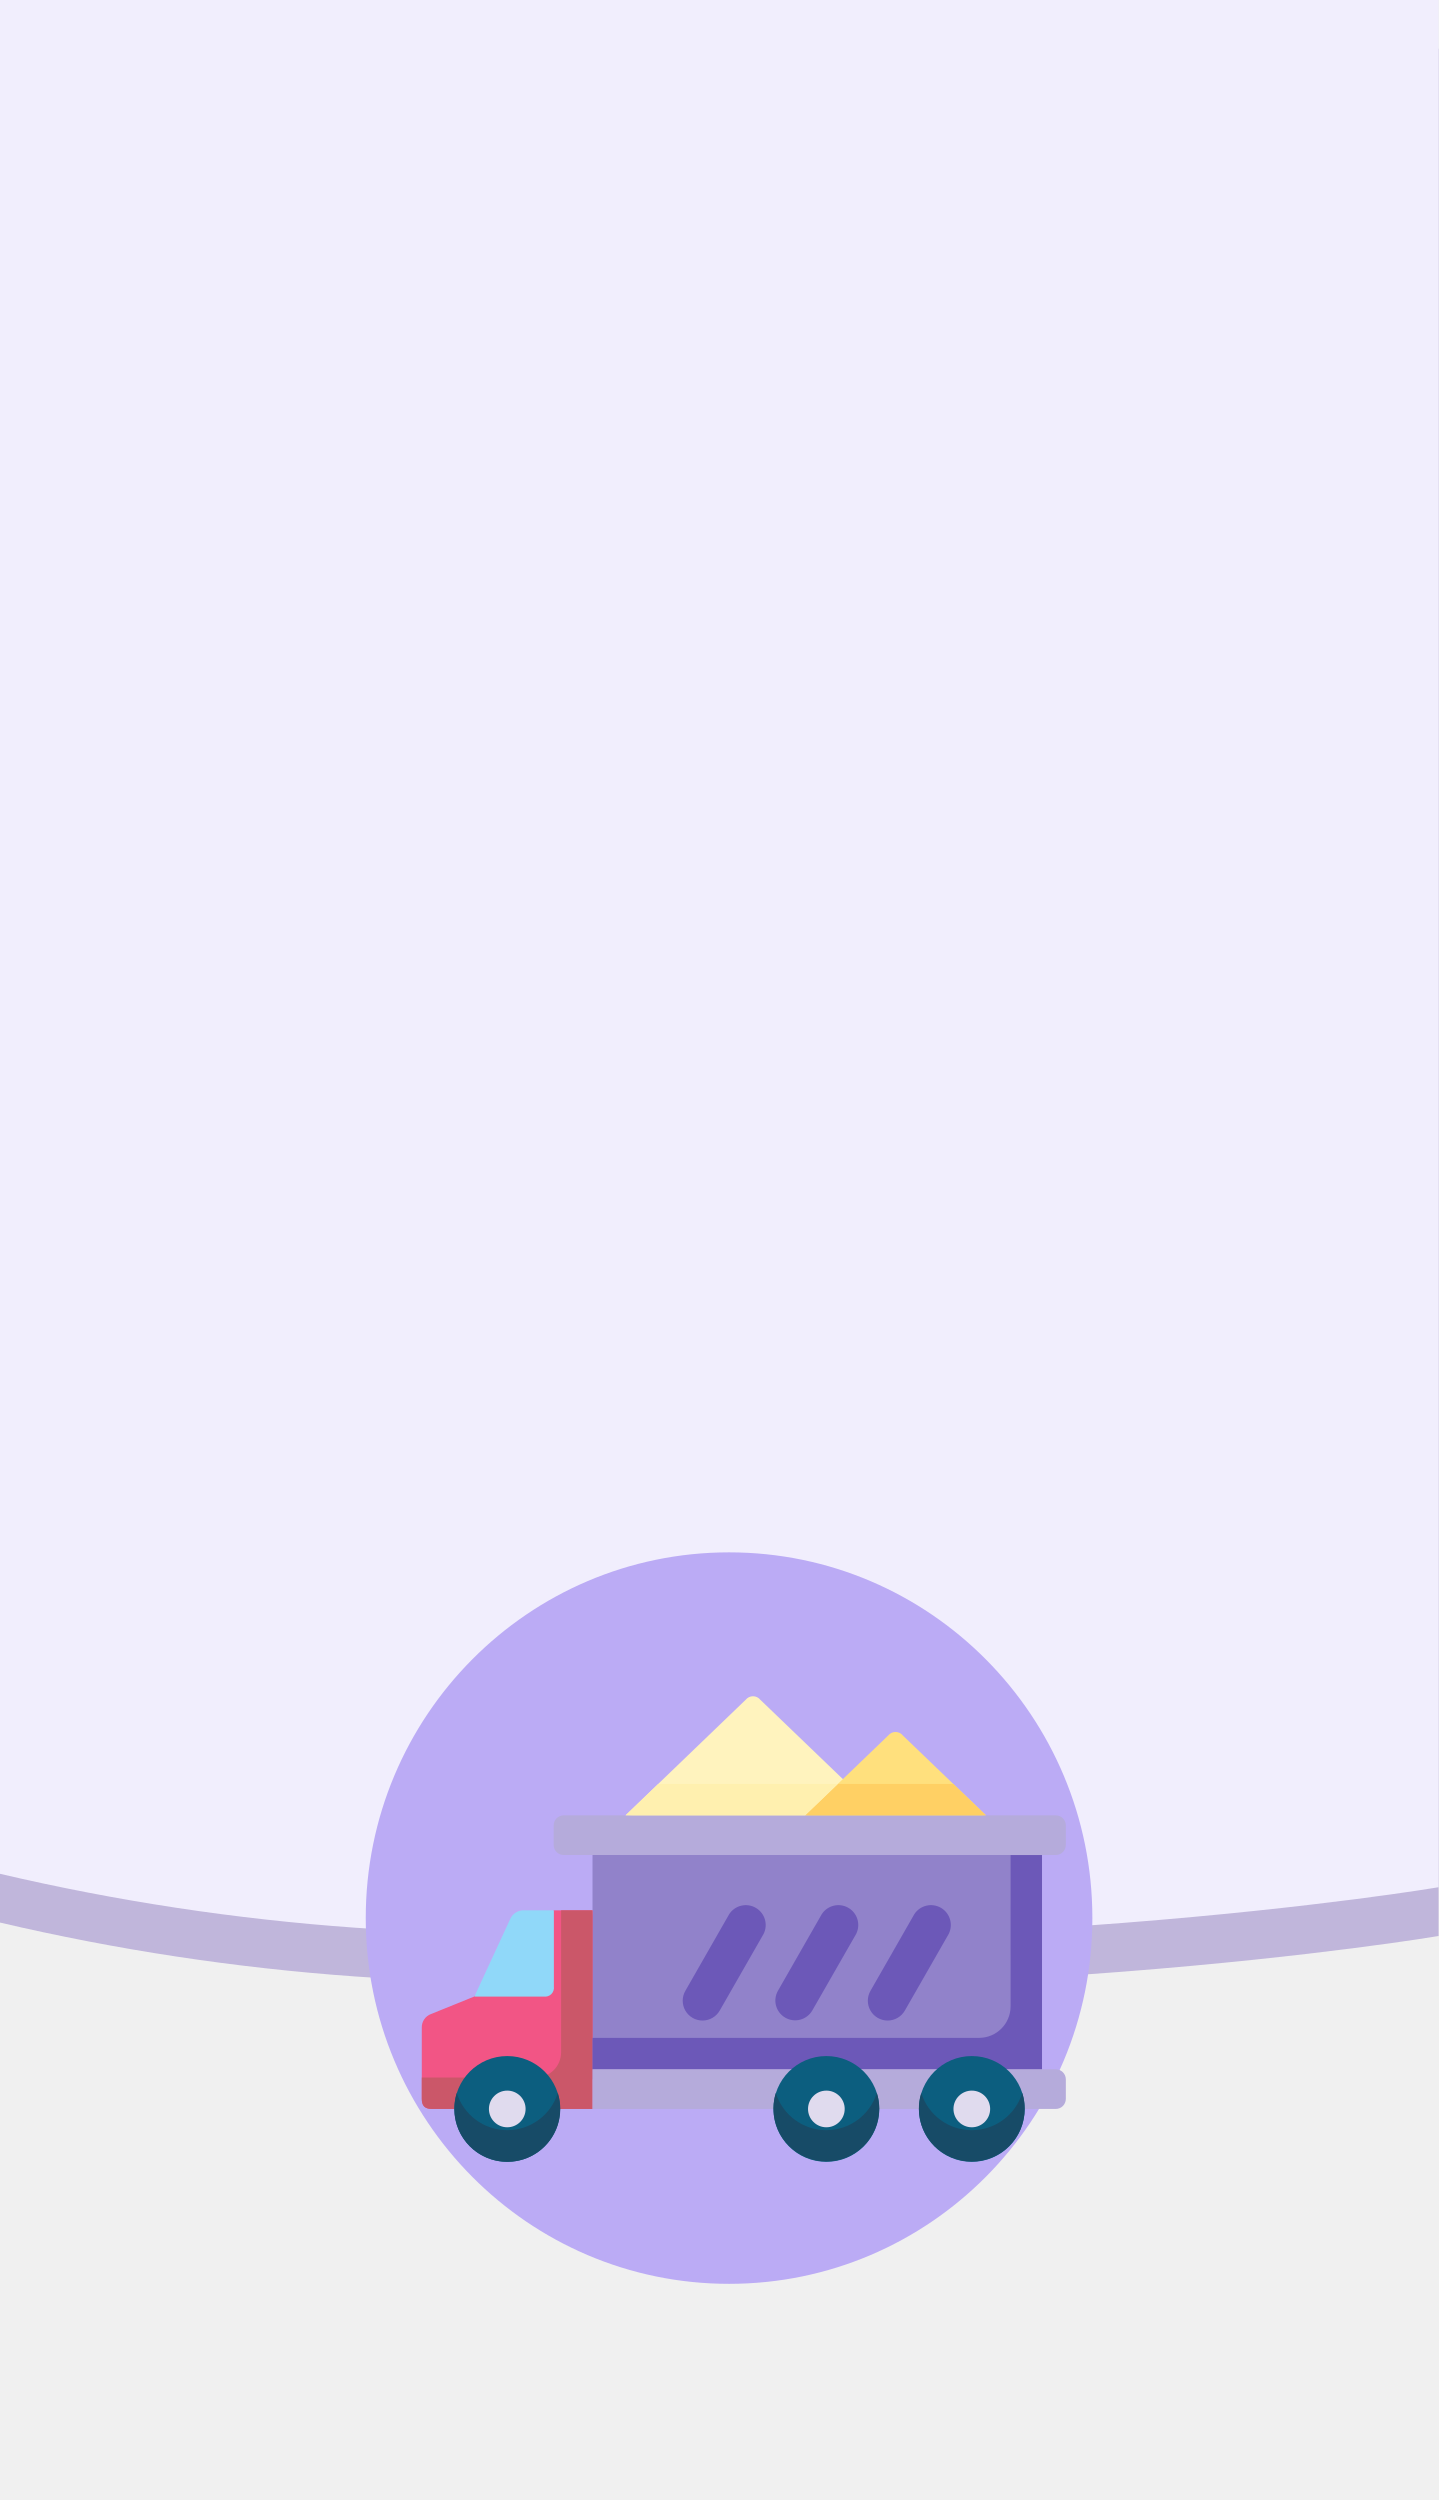
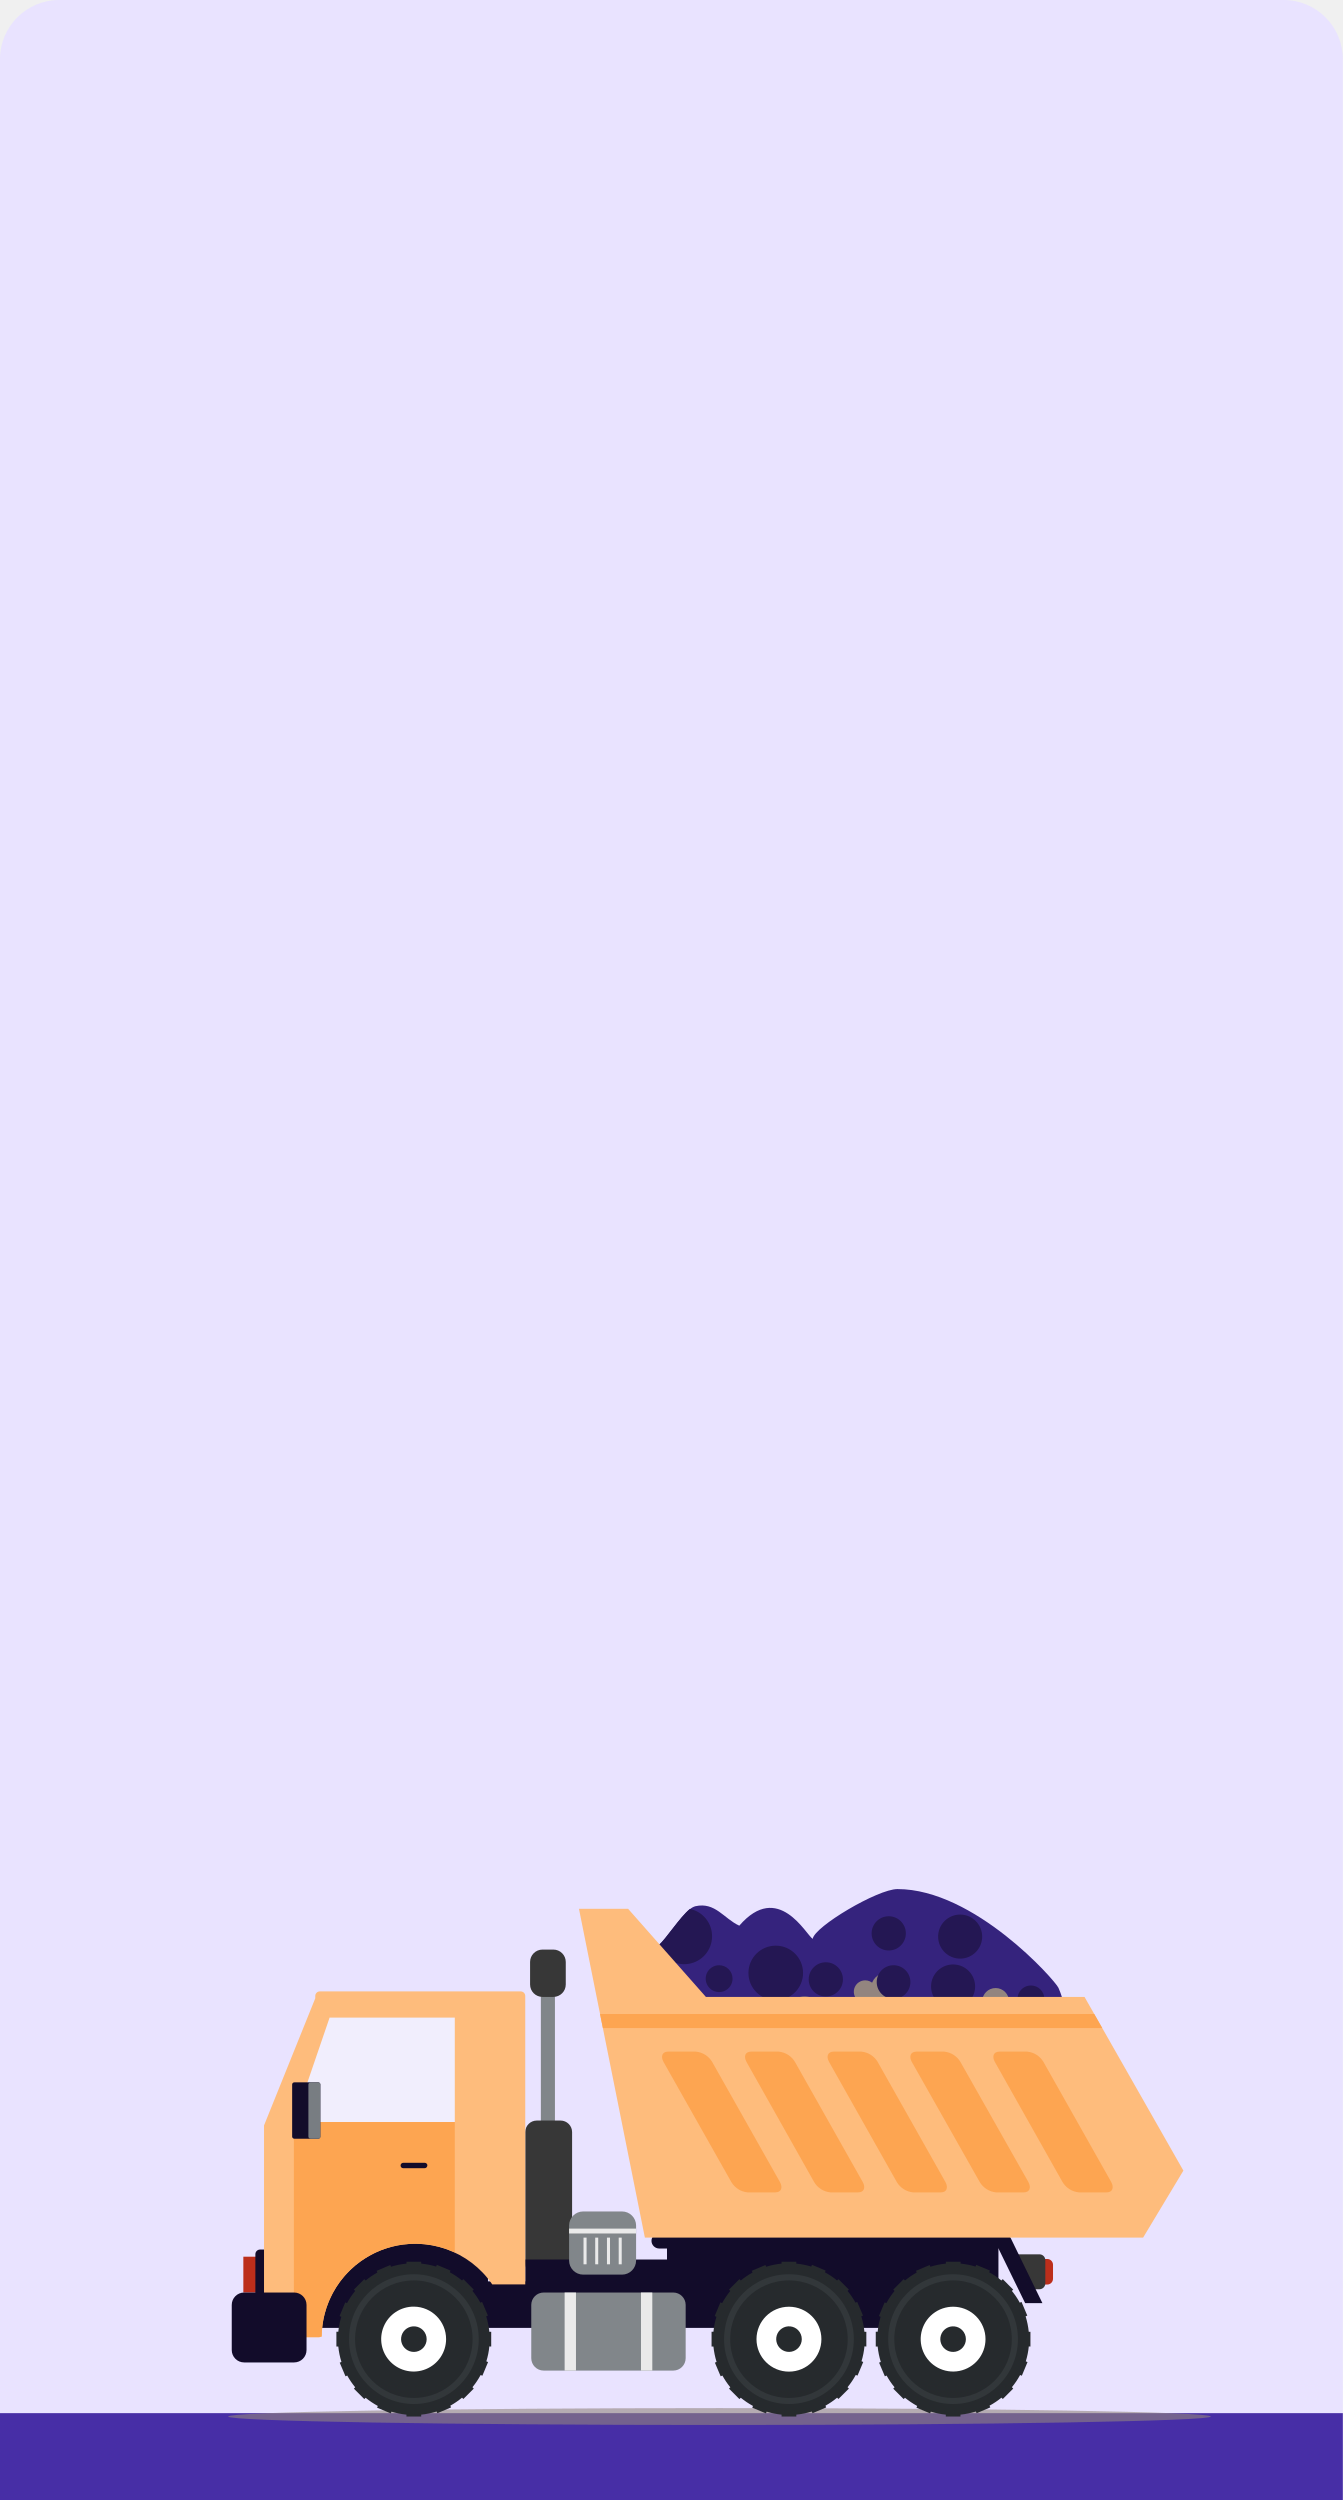
- <svg xmlns="http://www.w3.org/2000/svg" width="295" height="512.649" viewBox="0 0 295 512.649">
-   <g id="Grupo_54990" data-name="Grupo 54990" transform="translate(-495 -5066.676)">
-     <g id="Grupo_54323" data-name="Grupo 54323" transform="translate(-490.317 5031.965)">
-       <rect id="Rectángulo_5206" data-name="Rectángulo 5206" width="295" height="512.649" transform="translate(985.318 34.711)" fill="none" />
-       <g id="Grupo_54222" data-name="Grupo 54222">
-         <path id="Trazado_101975" data-name="Trazado 101975" d="M985.318,44.711V428.952a463.853,463.853,0,0,0,72.845,11.054c123.357,8.465,222.155-8.3,222.155-8.3v-387Z" fill="#c0b6db" />
-         <path id="Trazado_101976" data-name="Trazado 101976" d="M985.318,34.711V418.952a463.853,463.853,0,0,0,72.845,11.054c123.357,8.465,222.155-8.3,222.155-8.3v-387Z" fill="#f1eefd" />
+ <svg xmlns="http://www.w3.org/2000/svg" width="295" height="549.21" viewBox="0 0 295 549.21">
+   <g id="Grupo_56924" data-name="Grupo 56924" transform="translate(-495 -5229.495)">
+     <rect id="Rectángulo_6736" data-name="Rectángulo 6736" width="295" height="549" rx="13" transform="translate(495 5229.495)" fill="#e9e3ff" />
+     <g id="CF1_tarejta_5_copia" data-name="CF1_tarejta 5 copia" transform="translate(495 5187.225)">
+       <g id="Layer_1" data-name="Layer 1">
+         <rect id="Rectángulo_6717" data-name="Rectángulo 6717" width="295" height="19.08" transform="translate(0 572.4)" fill="#472ea6" />
+         <g id="Grupo_56398" data-name="Grupo 56398">
+           <path id="Trazado_115900" data-name="Trazado 115900" d="M266,573.14c0,1-48.32,1.86-107.94,1.86s-107.93-.83-107.93-1.86,48.32-1.85,107.93-1.85S266,572.12,266,573.14Z" fill="#93857f" opacity="0.6" />
+           <g id="Grupo_56397" data-name="Grupo 56397">
+             <g id="Grupo_56393" data-name="Grupo 56393">
+               <g id="Grupo_56382" data-name="Grupo 56382">
+                 <rect id="Rectángulo_6718" data-name="Rectángulo 6718" width="4.54" height="7.87" transform="translate(53.46 538.03)" fill="#bc2e1b" />
+                 <rect id="Rectángulo_6719" data-name="Rectángulo 6719" width="5.23" height="10.74" rx="1.03" transform="translate(56.1 536.46)" fill="#120c2a" />
+               </g>
+               <g id="Grupo_56383" data-name="Grupo 56383">
+                 <rect id="Rectángulo_6720" data-name="Rectángulo 6720" width="3.38" height="5.62" rx="1.28" transform="translate(227.95 538.53)" fill="#bc2e1b" />
+                 <path id="Trazado_115901" data-name="Trazado 115901" d="M224.23,545.18h4.13a1.29,1.29,0,0,0,1.28-1.29v-5.1a1.28,1.28,0,0,0-1.28-1.28h-6.6Z" fill="#373737" />
+               </g>
+               <rect id="Rectángulo_6721" data-name="Rectángulo 6721" width="3.09" height="38.21" transform="translate(118.82 474.66)" fill="#81868a" />
+               <rect id="Rectángulo_6722" data-name="Rectángulo 6722" width="10.29" height="33.95" rx="2.54" transform="translate(115.39 508.12)" fill="#373737" />
+               <path id="Trazado_115902" data-name="Trazado 115902" d="M219.34,543.83V533.27H146.53v5.38H115.39v5.18Z" fill="#120c2a" />
+               <path id="Trazado_115903" data-name="Trazado 115903" d="M107.2,543.45V526.83H62.26v26.84H213.9V543.45Z" fill="#120c2a" />
+               <path id="Trazado_115904" data-name="Trazado 115904" d="M115.39,480.75a1,1,0,0,0-1-1H70.26a1,1,0,0,0-1,1v.42a.28.28,0,0,0,0,.09h0L58,509.2v46.52H70.13l.54-.16a20.53,20.53,0,0,1,37.47-11.44h7.25V481.26h0Z" fill="#febc7c" />
+               <path id="Trazado_115905" data-name="Trazado 115905" d="M99.91,508.44v28.68a20.55,20.55,0,0,0-29.24,18.44l-.54.16H64.56V508.44Z" fill="#fda551" />
+               <g id="Grupo_56385" data-name="Grupo 56385">
+                 <path id="Trazado_115906" data-name="Trazado 115906" d="M233.25,489.37l-.12.15c-.81,1-2.58,1.42-4.27,1.73-1,.18-1.91.31-2.63.48a101.481,101.481,0,0,1-14,1.87h0c-1.68.15-3.35.29-5,.45h0l-1.57.16c-3.49.38-7,.71-10.56,1q-3.65.29-7.3.5c-1.42.09-2.83.16-4.25.23l-5,.21-1.68.05-2.39.06c-2,.05-4,.07-5.95.09-3,0-6,0-9-.18-1.74-.09-3.48-.2-5.24-.35l-1.33-.12c-1.38-.13-3.27.12-4.55-.4l-10.43-19a14,14,0,0,1,4.07-4.7c.7-.55,1.45-1.07,2.23-1.6a2.424,2.424,0,0,0,.28-.22.27.27,0,0,0,.08-.07h0c1.76-1.55,4.68-6.2,6.9-8a3.22,3.22,0,0,1,1.21-.67c4.38-1,6.29,2.74,9.66,4.27,8.56-9.89,14.66,2,16.13,2.9.34-2.68,14.28-10.94,18.61-10.94,16.94,0,34.65,20.07,35.38,21.7C233.64,481.51,235.2,486.74,233.25,489.37Z" fill="#35237d" />
+                 <g id="Grupo_56384" data-name="Grupo 56384">
+                   <path id="Trazado_115907" data-name="Trazado 115907" d="M146.37,471.83a2.22,2.22,0,0,1-.06.51,2.17,2.17,0,0,1-4.28-.51,1.929,1.929,0,0,1,0-.24,2.17,2.17,0,0,1,2.16-1.93h.43a2.18,2.18,0,0,1,1.75,2.17Z" fill="#93857f" />
+                   <path id="Trazado_115908" data-name="Trazado 115908" d="M156.43,467.72a6.12,6.12,0,0,1-11.88,2v-.09h.11c1.76-1.55,4.68-6.2,6.9-8a6.12,6.12,0,0,1,4.87,6.09Z" fill="#241753" />
+                   <path id="Trazado_115909" data-name="Trazado 115909" d="M160.93,476.94A2.95,2.95,0,1,1,158,474,2.95,2.95,0,0,1,160.93,476.94Z" fill="#241753" />
+                   <path id="Trazado_115910" data-name="Trazado 115910" d="M156.43,484.91a5,5,0,1,1-5-5A5,5,0,0,1,156.43,484.91Z" fill="#93857f" />
+                   <path id="Trazado_115911" data-name="Trazado 115911" d="M163.1,490.76a5.85,5.85,0,1,1-5.85-5.85,5.85,5.85,0,0,1,5.85,5.85Z" fill="#93857f" />
+                   <circle id="Elipse_4514" data-name="Elipse 4514" cx="3.1" cy="3.1" r="3.1" transform="translate(165.548 490.278) rotate(-5.65)" fill="#93857f" />
+                   <path id="Trazado_115912" data-name="Trazado 115912" d="M179.52,493.86a3.1,3.1,0,1,1-3.1-3.1,3.1,3.1,0,0,1,3.1,3.1Z" fill="#93857f" />
+                   <path id="Trazado_115913" data-name="Trazado 115913" d="M183.86,494.48a3.651,3.651,0,0,1-.3,1.451,3.72,3.72,0,0,1-1,1.389,4.38,4.38,0,0,0-4.22.41,3.74,3.74,0,0,1-1-.89,3.492,3.492,0,0,1-.43-.65,3.64,3.64,0,0,1-.42-1.71,3.7,3.7,0,0,1,1.77-3.16h0a3.679,3.679,0,0,1,1.95-.56,3.73,3.73,0,0,1,3.65,3.72Z" fill="#93857f" />
+                   <path id="Trazado_115914" data-name="Trazado 115914" d="M195.2,494.39a3.589,3.589,0,0,1-.09.81q-3.65.29-7.3.5a3.81,3.81,0,1,1,7.39-1.31Z" fill="#93857f" />
+                   <path id="Trazado_115915" data-name="Trazado 115915" d="M176.42,475.7a6,6,0,1,1-6-6,6,6,0,0,1,6,6Z" fill="#241753" />
+                   <path id="Trazado_115916" data-name="Trazado 115916" d="M185.18,477.11a3.76,3.76,0,1,1-3.76-3.76A3.76,3.76,0,0,1,185.18,477.11Z" fill="#241753" />
+                   <path id="Trazado_115917" data-name="Trazado 115917" d="M199,467a3.76,3.76,0,1,1-3.76-3.76A3.76,3.76,0,0,1,199,467Z" fill="#241753" />
+                   <path id="Trazado_115918" data-name="Trazado 115918" d="M198,479a3.31,3.31,0,1,1-3.31-3.31A3.31,3.31,0,0,1,198,479Z" fill="#93857f" />
+                   <path id="Trazado_115919" data-name="Trazado 115919" d="M181.42,485.54a4.67,4.67,0,1,1-4.67-4.67,4.67,4.67,0,0,1,4.67,4.67Z" fill="#93857f" />
+                   <path id="Trazado_115920" data-name="Trazado 115920" d="M192.57,479.81a2.5,2.5,0,1,1-2.5-2.49,2.5,2.5,0,0,1,2.5,2.49Z" fill="#93857f" />
+                   <path id="Trazado_115921" data-name="Trazado 115921" d="M200,477.69a3.7,3.7,0,1,1-3.7-3.69,3.7,3.7,0,0,1,3.7,3.69Z" fill="#241753" />
+                   <path id="Trazado_115922" data-name="Trazado 115922" d="M214.22,478.68a4.84,4.84,0,1,1-1.414-3.429,4.85,4.85,0,0,1,1.414,3.429Z" fill="#241753" />
+                   <path id="Trazado_115923" data-name="Trazado 115923" d="M215.77,467.72a4.84,4.84,0,1,1-1.414-3.429,4.85,4.85,0,0,1,1.414,3.429Z" fill="#241753" />
+                   <circle id="Elipse_4515" data-name="Elipse 4515" cx="2.95" cy="2.95" r="2.95" transform="translate(215.77 479.01)" fill="#93857f" />
+                   <path id="Trazado_115924" data-name="Trazado 115924" d="M203.14,486.54a4.22,4.22,0,1,1-1.232-2.99,4.23,4.23,0,0,1,1.232,2.99Z" fill="#93857f" />
+                   <path id="Trazado_115925" data-name="Trazado 115925" d="M214.22,489.7a4.85,4.85,0,1,1-4.84-4.84,4.85,4.85,0,0,1,4.84,4.84Z" fill="#93857f" />
+                   <path id="Trazado_115926" data-name="Trazado 115926" d="M223.54,489a2.4,2.4,0,1,1-.7-1.707,2.41,2.41,0,0,1,.7,1.707Z" fill="#93857f" />
+                   <path id="Trazado_115927" data-name="Trazado 115927" d="M233.25,489.37l-.12.15c-.81,1-2.58,1.42-4.27,1.73a2.95,2.95,0,0,1,4.39-1.88Z" fill="#93857f" />
+                   <path id="Trazado_115928" data-name="Trazado 115928" d="M229.43,481.39a2.95,2.95,0,1,1-2.94-2.94,2.95,2.95,0,0,1,2.94,2.94Z" fill="#241753" />
+                 </g>
+               </g>
+               <path id="Trazado_115929" data-name="Trazado 115929" d="M93.87,518a.59.59,0,0,1-.6.59H88.56A.58.58,0,0,1,88,518h0a.59.59,0,0,1,.59-.6H93.3a.6.6,0,0,1,.6.6Z" fill="#120c2a" />
+               <path id="Trazado_115930" data-name="Trazado 115930" d="M99.91,485.5H72.41l-7.85,22.94H99.91Z" fill="#f1eefd" />
+               <rect id="Rectángulo_6723" data-name="Rectángulo 6723" width="7.84" height="10.4" rx="2.73" transform="translate(116.45 470.56)" fill="#373737" />
+               <g id="Grupo_56388" data-name="Grupo 56388">
+                 <rect id="Rectángulo_6724" data-name="Rectángulo 6724" width="16.43" height="15.36" rx="2.73" transform="translate(50.91 545.9)" fill="#120c2a" />
+                 <g id="Grupo_56387" data-name="Grupo 56387">
+                   <rect id="Rectángulo_6725" data-name="Rectángulo 6725" width="33.92" height="17.15" rx="2.73" transform="translate(116.71 545.9)" fill="#81868a" />
+                   <g id="Grupo_56386" data-name="Grupo 56386">
+                     <rect id="Rectángulo_6726" data-name="Rectángulo 6726" width="2.49" height="17.15" transform="translate(140.81 545.9)" fill="#eaeaea" />
+                     <rect id="Rectángulo_6727" data-name="Rectángulo 6727" width="2.49" height="17.15" transform="translate(124.04 545.9)" fill="#eaeaea" />
+                   </g>
+                 </g>
+               </g>
+               <path id="Trazado_115931" data-name="Trazado 115931" d="M143.12,534.56a1.7,1.7,0,0,1,1.66-1.7h76.73L229,548.23h-3.79l-5.86-12h-74.6a1.7,1.7,0,0,1-1.63-1.67Z" fill="#120c2a" />
+               <path id="Trazado_115932" data-name="Trazado 115932" d="M137.99,461.61l17.08,19.35h83.18l21.72,38.16-8.85,14.72H141.67l-14.48-72.23Z" fill="#febc7c" />
+               <g id="Grupo_56389" data-name="Grupo 56389">
+                 <path id="Trazado_115933" data-name="Trazado 115933" d="M233.41,521.61A4.7,4.7,0,0,0,237,523.9h6.11c1.26,0,1.7-1,1-2.29l-14.87-26.35a4.65,4.65,0,0,0-3.57-2.28h-6.11c-1.26,0-1.71,1-1,2.28Z" fill="#fda551" />
+                 <path id="Trazado_115934" data-name="Trazado 115934" d="M215.22,521.61a4.7,4.7,0,0,0,3.58,2.29h6.11c1.26,0,1.7-1,1-2.29L211,495.26a4.65,4.65,0,0,0-3.57-2.28h-6.11c-1.26,0-1.71,1-1,2.28Z" fill="#fda551" />
+                 <path id="Trazado_115935" data-name="Trazado 115935" d="M197,521.61a4.68,4.68,0,0,0,3.58,2.29h6.11c1.26,0,1.7-1,1-2.29l-14.87-26.35a4.65,4.65,0,0,0-3.57-2.28h-6.11c-1.27,0-1.71,1-1,2.28Z" fill="#fda551" />
+                 <path id="Trazado_115936" data-name="Trazado 115936" d="M178.84,521.61a4.67,4.67,0,0,0,3.57,2.29h6.11c1.27,0,1.71-1,1-2.29l-14.87-26.35a4.65,4.65,0,0,0-3.58-2.28H165c-1.26,0-1.7,1-1,2.28Z" fill="#fda551" />
+                 <path id="Trazado_115937" data-name="Trazado 115937" d="M160.65,521.61a4.67,4.67,0,0,0,3.57,2.29h6.11c1.27,0,1.71-1,1-2.29l-14.87-26.35a4.65,4.65,0,0,0-3.58-2.28h-6.11c-1.26,0-1.7,1-1,2.28Z" fill="#fda551" />
+               </g>
+               <path id="Trazado_115938" data-name="Trazado 115938" d="M242.14,487.8H132.44l-.62-3.08H240.39Z" fill="#fda551" />
+               <g id="Grupo_56391" data-name="Grupo 56391">
+                 <rect id="Rectángulo_6728" data-name="Rectángulo 6728" width="14.72" height="13.88" rx="3.1" transform="translate(125.02 528.09)" fill="#81868a" />
+                 <rect id="Rectángulo_6729" data-name="Rectángulo 6729" width="14.72" height="1.07" transform="translate(125.02 531.86)" fill="#eaeaea" />
+                 <g id="Grupo_56390" data-name="Grupo 56390">
+                   <rect id="Rectángulo_6730" data-name="Rectángulo 6730" width="0.66" height="5.86" transform="translate(135.92 533.84)" fill="#eaeaea" />
+                   <rect id="Rectángulo_6731" data-name="Rectángulo 6731" width="0.67" height="5.86" transform="translate(133.34 533.84)" fill="#eaeaea" />
+                   <rect id="Rectángulo_6732" data-name="Rectángulo 6732" width="0.66" height="5.86" transform="translate(130.76 533.84)" fill="#eaeaea" />
+                   <rect id="Rectángulo_6733" data-name="Rectángulo 6733" width="0.67" height="5.86" transform="translate(128.19 533.84)" fill="#eaeaea" />
+                 </g>
+               </g>
+               <g id="Grupo_56392" data-name="Grupo 56392">
+                 <path id="Trazado_115939" data-name="Trazado 115939" d="M70.37,500.2v11.44a.491.491,0,0,1,0,.12.48.48,0,0,1-.45.35H64.65a.47.47,0,0,1-.47-.47V500.2a.47.47,0,0,1,.47-.47h5.26a.48.48,0,0,1,.45.35A.49.49,0,0,1,70.37,500.2Z" fill="#120c2a" />
+                 <path id="Trazado_115940" data-name="Trazado 115940" d="M70.37,500.2v11.44a.491.491,0,0,1,0,.12.48.48,0,0,1-.45.35h-1.7a.47.47,0,0,1-.47-.47V500.2a.47.47,0,0,1,.47-.47h1.7a.48.48,0,0,1,.45.35A.49.49,0,0,1,70.37,500.2Z" fill="#787d82" />
+               </g>
+             </g>
+             <g id="Grupo_56394" data-name="Grupo 56394">
+               <path id="Trazado_115941" data-name="Trazado 115941" d="M107.91,557.77v-3.24h-.41a17.221,17.221,0,0,0-.69-3.4l.38-.16-1.28-3-.38.16a16.2,16.2,0,0,0-1.74-2.58l.29-.29-2.29-2.3-.29.3a15.781,15.781,0,0,0-2.69-1.8l.16-.38-3-1.26-.16.38a16.862,16.862,0,0,0-3.28-.65v-.42H89.3v.42a16.67,16.67,0,0,0-3.4.69l-.16-.38-3,1.27.16.38a16.719,16.719,0,0,0-2.58,1.75l-.29-.3-2.29,2.3.29.29a16.738,16.738,0,0,0-1.8,2.68l-.38-.16-1.25,3,.38.16a16.261,16.261,0,0,0-.66,3.29H73.9v3.24h.42a16.439,16.439,0,0,0,.69,3.39l-.38.16,1.27,3,.38-.17a17,17,0,0,0,1.75,2.58l-.29.3,2.29,2.29.29-.29a17.424,17.424,0,0,0,2.68,1.8l-.16.38,3,1.25.16-.38a17.131,17.131,0,0,0,3.29.66v.41h3.24v-.41a17.128,17.128,0,0,0,3.39-.69l.17.37,3-1.27-.16-.38A17.152,17.152,0,0,0,101.5,569l.29.29,2.29-2.29-.29-.3a17,17,0,0,0,1.8-2.68l.38.16,1.25-3-.38-.16a16.16,16.16,0,0,0,.66-3.28Z" fill="#262a2d" />
+               <path id="Trazado_115942" data-name="Trazado 115942" d="M100.29,556.15a9.37,9.37,0,1,1-9.37-9.37A9.37,9.37,0,0,1,100.29,556.15Z" fill="#262a2d" />
+               <path id="Trazado_115943" data-name="Trazado 115943" d="M90.92,570.39a14.25,14.25,0,1,1,14.25-14.24,14.25,14.25,0,0,1-14.25,14.24Zm0-27.15a12.91,12.91,0,1,0,12.9,12.91,12.91,12.91,0,0,0-12.9-12.91Z" fill="#32373a" />
+               <path id="Trazado_115944" data-name="Trazado 115944" d="M98,556.15A7.13,7.13,0,1,1,90.92,549,7.13,7.13,0,0,1,98,556.15Z" fill="#fff" />
+               <path id="Trazado_115945" data-name="Trazado 115945" d="M93.73,556.15a2.81,2.81,0,1,1-.819-1.993A2.81,2.81,0,0,1,93.73,556.15Z" fill="#262a2d" />
+             </g>
+             <g id="Grupo_56395" data-name="Grupo 56395">
+               <path id="Trazado_115946" data-name="Trazado 115946" d="M190.32,557.77v-3.24h-.42a16.531,16.531,0,0,0-.69-3.4l.38-.16-1.27-3-.38.16a16.252,16.252,0,0,0-1.75-2.58l.3-.29-2.3-2.3-.29.3a16.1,16.1,0,0,0-2.68-1.8l.16-.38-3-1.26-.16.38a17,17,0,0,0-3.29-.65v-.42H171.7v.42a16.439,16.439,0,0,0-3.39.69l-.16-.38-3,1.27.17.38a16.253,16.253,0,0,0-2.58,1.75l-.3-.3-2.29,2.3.29.29a17.43,17.43,0,0,0-1.8,2.68l-.38-.16-1.25,3,.38.16a17,17,0,0,0-.66,3.29h-.41v3.24h.41a17.129,17.129,0,0,0,.69,3.39l-.37.16,1.27,3,.38-.17a16.2,16.2,0,0,0,1.74,2.58l-.29.3,2.29,2.29.3-.29a17,17,0,0,0,2.68,1.8l-.16.38,3,1.25.16-.38a16.867,16.867,0,0,0,3.28.66v.41h3.24v-.41a17.218,17.218,0,0,0,3.4-.69l.16.37,3-1.27-.16-.38A16.2,16.2,0,0,0,183.9,569l.29.29,2.3-2.29-.3-.3A16.3,16.3,0,0,0,188,564l.38.16,1.26-3-.38-.16a16.859,16.859,0,0,0,.65-3.28Z" fill="#262a2d" />
+               <path id="Trazado_115947" data-name="Trazado 115947" d="M182.7,556.15a9.38,9.38,0,1,1-9.38-9.37,9.38,9.38,0,0,1,9.38,9.37Z" fill="#262a2d" />
+               <path id="Trazado_115948" data-name="Trazado 115948" d="M173.32,570.39a14.25,14.25,0,1,1,14.25-14.24,14.25,14.25,0,0,1-14.25,14.24Zm0-27.15a12.91,12.91,0,1,0,12.91,12.91A12.91,12.91,0,0,0,173.32,543.24Z" fill="#32373a" />
+               <path id="Trazado_115949" data-name="Trazado 115949" d="M180.45,556.15a7.13,7.13,0,1,1-7.13-7.13,7.13,7.13,0,0,1,7.13,7.13Z" fill="#fff" />
+               <path id="Trazado_115950" data-name="Trazado 115950" d="M176.14,556.15a2.81,2.81,0,1,1-.823-2A2.82,2.82,0,0,1,176.14,556.15Z" fill="#262a2d" />
+             </g>
+             <g id="Grupo_56396" data-name="Grupo 56396">
+               <path id="Trazado_115951" data-name="Trazado 115951" d="M226.37,557.77v-3.24H226a17.221,17.221,0,0,0-.69-3.4l.37-.16-1.27-3-.38.16a16.2,16.2,0,0,0-1.74-2.58l.29-.29-2.29-2.3-.3.3a15.7,15.7,0,0,0-2.68-1.8l.16-.38-3-1.26-.16.38a16.862,16.862,0,0,0-3.28-.65v-.42h-3.24v.42a16.53,16.53,0,0,0-3.4.69l-.16-.38-3,1.27.16.38a16.719,16.719,0,0,0-2.58,1.75l-.29-.3-2.29,2.3.29.29a16.738,16.738,0,0,0-1.8,2.68l-.38-.16-1.26,3,.38.16a17,17,0,0,0-.65,3.29h-.42v3.24h.42a16.439,16.439,0,0,0,.69,3.39l-.38.16,1.27,3,.38-.17a16.249,16.249,0,0,0,1.75,2.58l-.29.3,2.29,2.29.29-.29a17.423,17.423,0,0,0,2.68,1.8l-.16.38,3,1.25.16-.38a17,17,0,0,0,3.29.66v.41H211v-.41a17.128,17.128,0,0,0,3.39-.69l.16.37,3-1.27-.17-.38A16.2,16.2,0,0,0,220,569l.3.29,2.29-2.29-.29-.3a17,17,0,0,0,1.8-2.68l.38.16,1.25-3-.38-.16a16.871,16.871,0,0,0,.66-3.28Z" fill="#262a2d" />
+               <path id="Trazado_115952" data-name="Trazado 115952" d="M218.75,556.15a9.37,9.37,0,1,1-9.37-9.37,9.37,9.37,0,0,1,9.37,9.37Z" fill="#262a2d" />
+               <path id="Trazado_115953" data-name="Trazado 115953" d="M209.38,570.39a14.25,14.25,0,1,1,14.24-14.243,14.25,14.25,0,0,1-14.24,14.243Zm0-27.15a12.91,12.91,0,1,0,12.9,12.91,12.91,12.91,0,0,0-12.9-12.91Z" fill="#32373a" />
+               <path id="Trazado_115954" data-name="Trazado 115954" d="M216.5,556.15a7.12,7.12,0,1,1-2.082-5.041,7.13,7.13,0,0,1,2.082,5.041Z" fill="#fff" />
+               <path id="Trazado_115955" data-name="Trazado 115955" d="M212.19,556.15a2.81,2.81,0,1,1-.819-1.993A2.82,2.82,0,0,1,212.19,556.15Z" fill="#262a2d" />
+             </g>
+           </g>
+         </g>
      </g>
-     </g>
-     <g id="CF1_icono_1_copia_7" data-name="CF1_icono 1 copia 7" transform="translate(569.557 5385)">
-       <ellipse id="Elipse_4301" data-name="Elipse 4301" cx="74.5" cy="75" rx="74.5" ry="75" transform="translate(0.443)" fill="#bbabf5" />
-       <path id="Trazado_106754" data-name="Trazado 106754" d="M32.955,40.12H125.13V88.057H29.09L32.955,53.6Z" transform="translate(13.988 19.981)" fill="#9182ca" fill-rule="evenodd" />
-       <path id="Trazado_106755" data-name="Trazado 106755" d="M43.31,89.732H10.353c-1.5,0-2.052-.719-2.052-2.067V73.089a2.891,2.891,0,0,1,1.917-2.831l8.808-3.565L35.34,49h7.97Z" transform="translate(3.633 24.404)" fill="#f25585" fill-rule="evenodd" />
-       <path id="Trazado_106756" data-name="Trazado 106756" d="M43.309,89.732H10.352c-1.5,0-2.052-.719-2.052-2.067V83.29H31.7a5.168,5.168,0,0,0,5.168-5.153V49h6.442Z" transform="translate(3.634 24.404)" fill="#cb5769" fill-rule="evenodd" />
-       <path id="Trazado_106757" data-name="Trazado 106757" d="M117.4,41.44h6.442V85.363H31.67V78.921h79.291a6.472,6.472,0,0,0,6.442-6.442Z" transform="translate(15.273 20.639)" fill="#6c58b8" fill-rule="evenodd" />
-       <path id="Trazado_106758" data-name="Trazado 106758" d="M126.661,70.76a2.067,2.067,0,0,1,2.067,2.067v4a2.067,2.067,0,0,1-2.067,2.067H31.67V70.76Z" transform="translate(15.273 35.242)" fill="#b5abdb" fill-rule="evenodd" />
-       <path id="Trazado_106759" data-name="Trazado 106759" d="M36.19,44.119,62.2,46.456l26.291-2.337L63.829,20.42a1.917,1.917,0,0,0-3,0Z" transform="translate(17.525 9.811)" fill="#fff3be" fill-rule="evenodd" />
-       <path id="Trazado_106760" data-name="Trazado 106760" d="M60.78,41.683l19.969,2.2,17.108-2.2L80.809,25.31a1.917,1.917,0,0,0-3,0Z" transform="translate(29.771 12.246)" fill="#ffe07d" fill-rule="evenodd" />
-       <path id="Trazado_106761" data-name="Trazado 106761" d="M28.417,36H129.311a2.067,2.067,0,0,1,2.067,2.067v4.015a2.067,2.067,0,0,1-2.067,2.052H28.417a2.067,2.067,0,0,1-2.067-2.052v-4A2.067,2.067,0,0,1,28.417,36Z" transform="translate(12.624 17.93)" fill="#b5abdb" fill-rule="evenodd" />
-       <path id="Trazado_106762" data-name="Trazado 106762" d="M82.531,65.832,91.52,50.118a4.075,4.075,0,0,1,7.041,4.075l-8.988,15.7a4.064,4.064,0,1,1-7.041-4.06Zm-37.96,0,8.988-15.714A4.075,4.075,0,0,1,60.6,54.192l-8.988,15.7a4.064,4.064,0,1,1-7.041-4.06Zm18.98,0,8.988-15.714a4.075,4.075,0,0,1,7.041,4.075L70.592,69.877a4.06,4.06,0,0,1-7.041-4.045Z" transform="translate(21.428 24.05)" fill="#6c58b8" fill-rule="evenodd" />
-       <path id="Trazado_106763" data-name="Trazado 106763" d="M15.5,66.694H29.731A1.828,1.828,0,0,0,31.8,64.627V49H25.807a3,3,0,0,0-3,1.873Z" transform="translate(7.22 24.402)" fill="#90d8f9" fill-rule="evenodd" />
-       <path id="Trazado_106764" data-name="Trazado 106764" d="M23.606,90.642A10.846,10.846,0,1,0,12.76,79.8,10.846,10.846,0,0,0,23.606,90.642Z" transform="translate(5.855 34.34)" fill="#0c5e7f" fill-rule="evenodd" />
-       <path id="Trazado_106765" data-name="Trazado 106765" d="M87.2,90.642A10.846,10.846,0,1,0,76.35,79.8,10.846,10.846,0,0,0,87.2,90.642Z" transform="translate(37.526 34.34)" fill="#0c5e7f" fill-rule="evenodd" />
-       <path id="Trazado_106766" data-name="Trazado 106766" d="M97.55,74a10.846,10.846,0,1,1-20.718,0A10.846,10.846,0,0,0,97.55,74Z" transform="translate(37.523 36.855)" fill="#174b67" fill-rule="evenodd" />
-       <path id="Trazado_106767" data-name="Trazado 106767" d="M67.286,90.642A10.846,10.846,0,1,0,56.44,79.8,10.846,10.846,0,0,0,67.286,90.642Z" transform="translate(27.61 34.34)" fill="#0c5e7f" fill-rule="evenodd" />
-       <path id="Trazado_106768" data-name="Trazado 106768" d="M77.637,74a10.486,10.486,0,0,1,.494,3.221A10.846,10.846,0,1,1,56.919,74a10.846,10.846,0,0,0,20.718,0Z" transform="translate(27.61 36.855)" fill="#174b67" fill-rule="evenodd" />
-       <path id="Trazado_106769" data-name="Trazado 106769" d="M33.975,74a10.861,10.861,0,1,1-20.718,0,10.846,10.846,0,0,0,20.718,0Z" transform="translate(5.853 36.855)" fill="#174b67" fill-rule="evenodd" />
-       <path id="Trazado_106770" data-name="Trazado 106770" d="M21.25,81.2a3.76,3.76,0,1,0-3.76-3.76,3.76,3.76,0,0,0,3.76,3.76Z" transform="translate(8.211 36.696)" fill="#e0dbee" fill-rule="evenodd" />
-       <path id="Trazado_106771" data-name="Trazado 106771" d="M84.84,81.2a3.76,3.76,0,1,0-3.76-3.76,3.76,3.76,0,0,0,3.76,3.76Z" transform="translate(39.882 36.696)" fill="#e0dbee" fill-rule="evenodd" />
-       <path id="Trazado_106772" data-name="Trazado 106772" d="M64.93,81.2a3.76,3.76,0,1,0-3.76-3.76,3.76,3.76,0,0,0,3.76,3.76Z" transform="translate(29.966 36.696)" fill="#e0dbee" fill-rule="evenodd" />
-       <path id="Trazado_106773" data-name="Trazado 106773" d="M67.491,31.715,60.78,38.142H97.857L91.16,31.7H67.491Z" transform="translate(29.771 15.788)" fill="#ffd064" fill-rule="evenodd" />
-       <path id="Trazado_106774" data-name="Trazado 106774" d="M73.027,38.142,79.738,31.7H42.9L36.19,38.142Z" transform="translate(17.525 15.788)" fill="#fff0af" fill-rule="evenodd" />
    </g>
  </g>
</svg>
